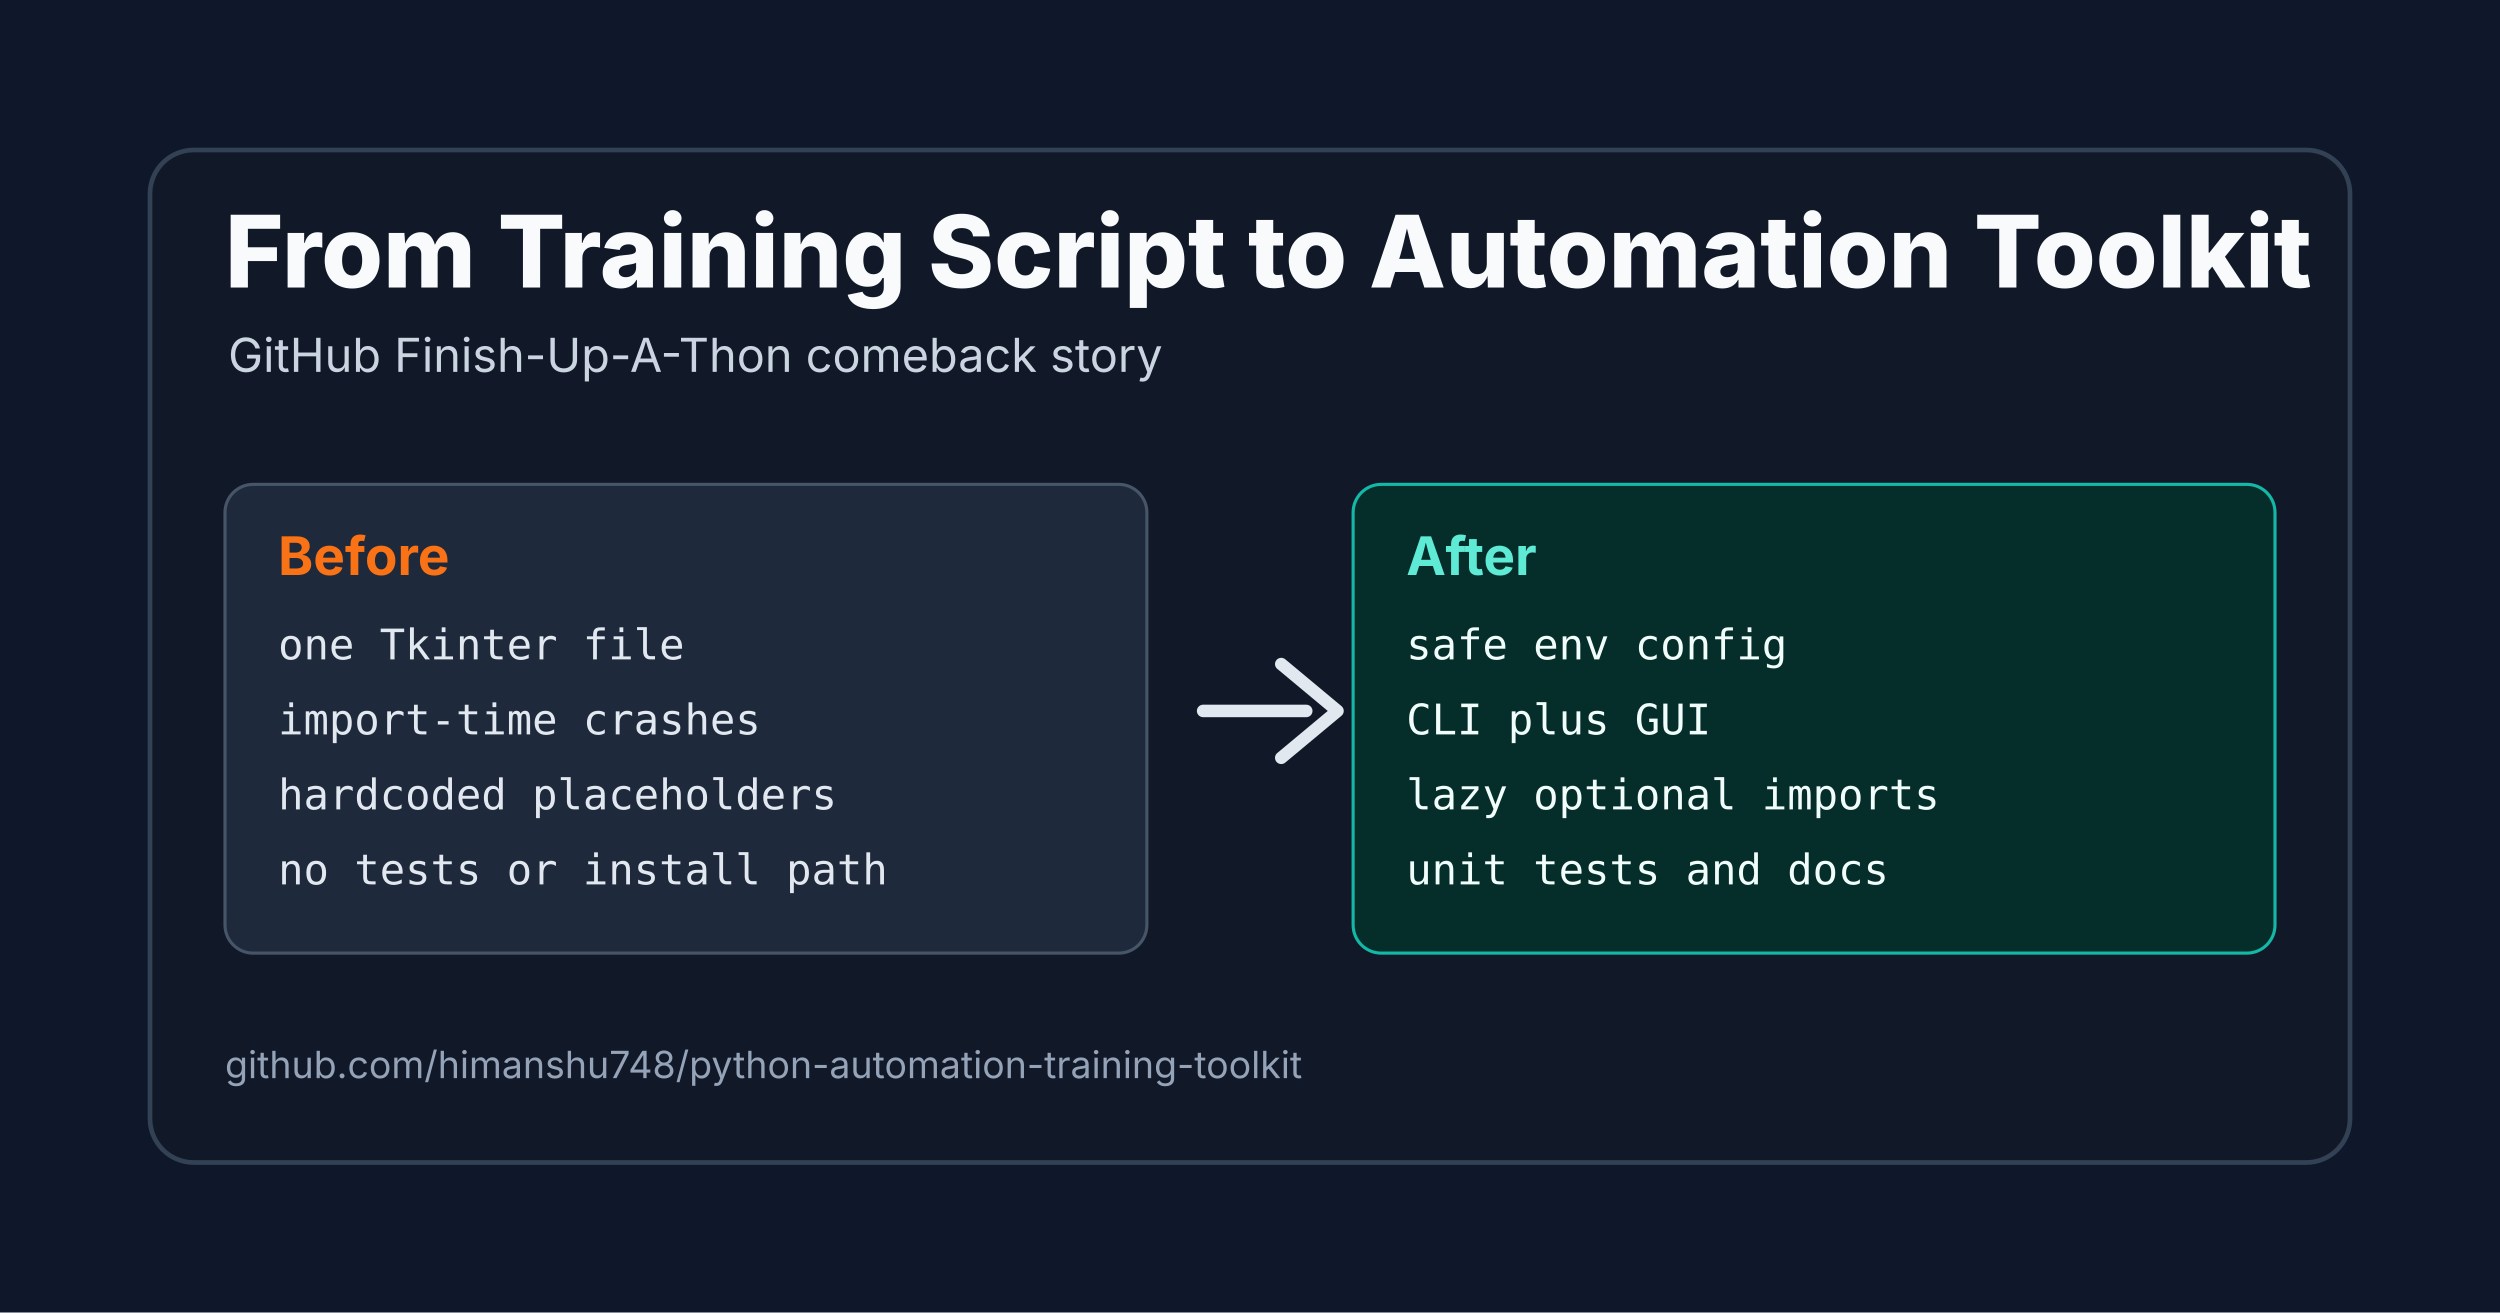
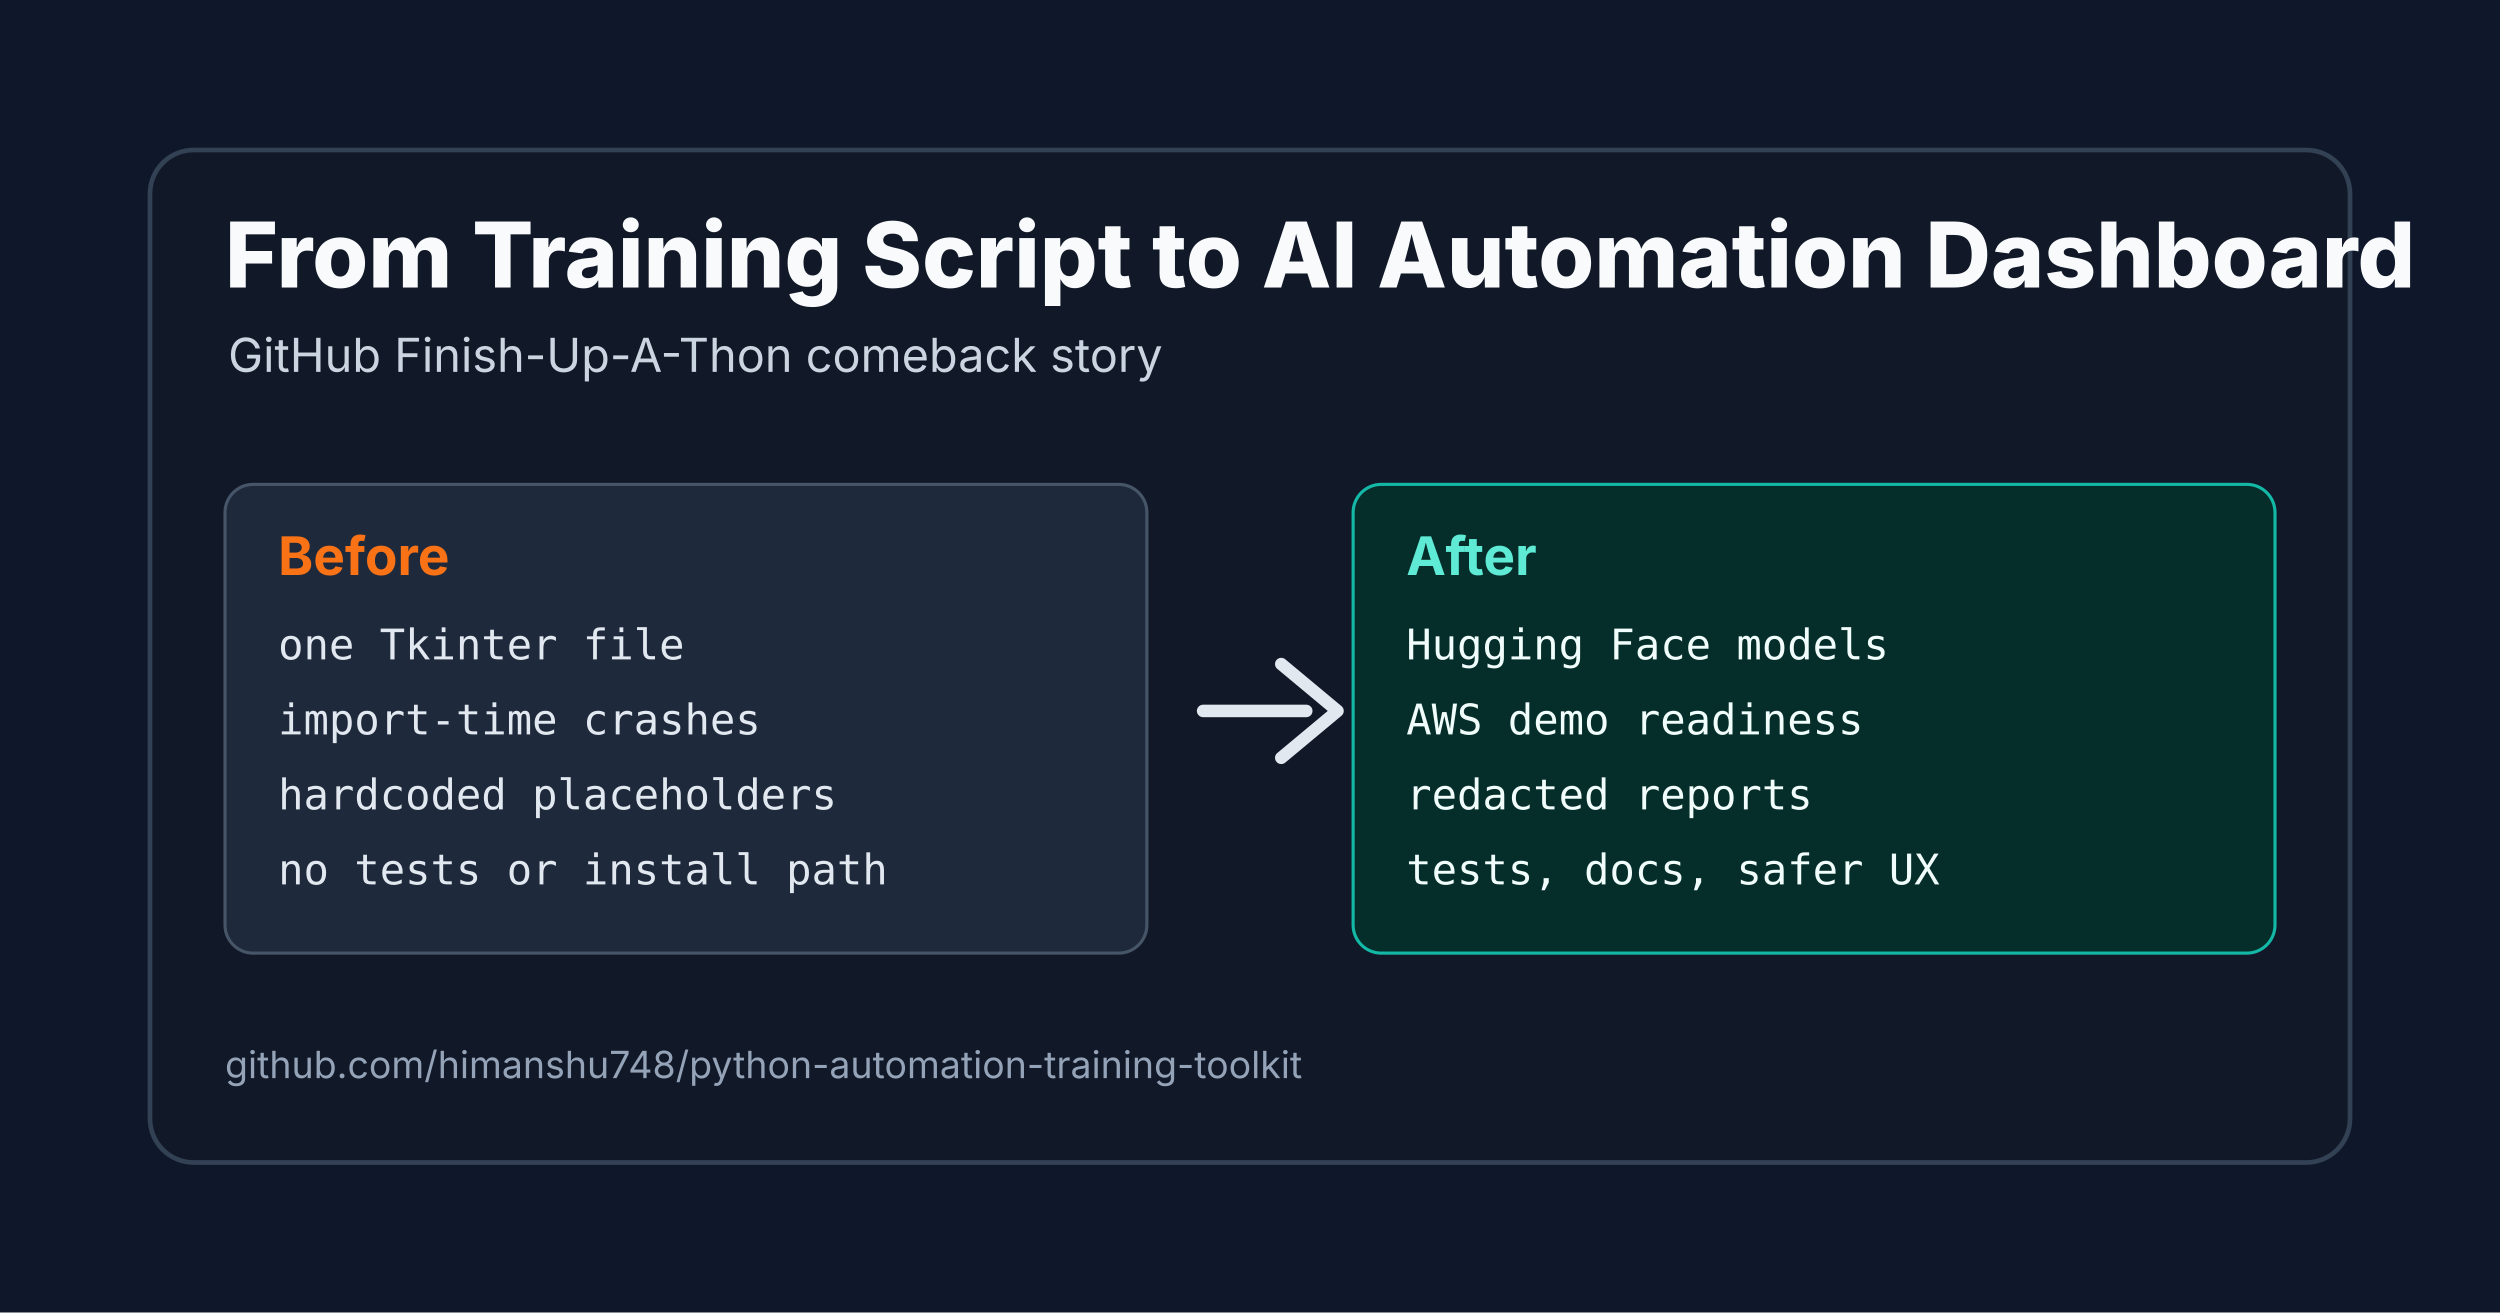
<svg xmlns="http://www.w3.org/2000/svg" width="1600" height="840" viewBox="0 0 1600 840" role="img" aria-labelledby="title desc">
  <rect width="1600" height="840" fill="#0f172a" />
  <rect x="96" y="96" width="1408" height="648" rx="28" fill="#111827" stroke="#334155" stroke-width="3" />
-   <text x="144" y="184" fill="#f8fafc" font-family="Inter, Arial, sans-serif" font-size="64" font-weight="800">From Training Script to Automation Toolkit</text>
+   <text x="144" y="184" fill="#f8fafc" font-family="Inter, Arial, sans-serif" font-size="58" font-weight="800">From Training Script to AI Automation Dashboard</text>
  <text x="146" y="238" fill="#cbd5e1" font-family="Inter, Arial, sans-serif" font-size="30">GitHub Finish-Up-A-Thon comeback story</text>
  <g transform="translate(144 310)">
    <rect width="590" height="300" rx="18" fill="#1e293b" stroke="#475569" stroke-width="2" />
    <text x="34" y="58" fill="#f97316" font-family="Inter, Arial, sans-serif" font-size="34" font-weight="700">Before</text>
    <text x="34" y="112" fill="#e2e8f0" font-family="SFMono-Regular, Consolas, monospace" font-size="27">one Tkinter file</text>
    <text x="34" y="160" fill="#e2e8f0" font-family="SFMono-Regular, Consolas, monospace" font-size="27">import-time crashes</text>
    <text x="34" y="208" fill="#e2e8f0" font-family="SFMono-Regular, Consolas, monospace" font-size="27">hardcoded placeholders</text>
    <text x="34" y="256" fill="#e2e8f0" font-family="SFMono-Regular, Consolas, monospace" font-size="27">no tests or install path</text>
  </g>
  <g transform="translate(866 310)">
    <rect width="590" height="300" rx="18" fill="#052e2b" stroke="#14b8a6" stroke-width="2" />
    <text x="34" y="58" fill="#5eead4" font-family="Inter, Arial, sans-serif" font-size="34" font-weight="700">After</text>
-     <text x="34" y="112" fill="#f0fdfa" font-family="SFMono-Regular, Consolas, monospace" font-size="27">safe env config</text>
-     <text x="34" y="160" fill="#f0fdfa" font-family="SFMono-Regular, Consolas, monospace" font-size="27">CLI plus GUI</text>
-     <text x="34" y="208" fill="#f0fdfa" font-family="SFMono-Regular, Consolas, monospace" font-size="27">lazy optional imports</text>
-     <text x="34" y="256" fill="#f0fdfa" font-family="SFMono-Regular, Consolas, monospace" font-size="27">unit tests and docs</text>
+     <text x="34" y="112" fill="#f0fdfa" font-family="SFMono-Regular, Consolas, monospace" font-size="27">Hugging Face models</text>
+     <text x="34" y="160" fill="#f0fdfa" font-family="SFMono-Regular, Consolas, monospace" font-size="27">AWS demo readiness</text>
+     <text x="34" y="208" fill="#f0fdfa" font-family="SFMono-Regular, Consolas, monospace" font-size="27">redacted reports</text>
+     <text x="34" y="256" fill="#f0fdfa" font-family="SFMono-Regular, Consolas, monospace" font-size="27">tests, docs, safer UX</text>
  </g>
  <path d="M770 455h66" stroke="#e2e8f0" stroke-width="8" stroke-linecap="round" />
  <path d="M820 425l36 30-36 30" fill="none" stroke="#e2e8f0" stroke-width="8" stroke-linecap="round" stroke-linejoin="round" />
  <text x="144" y="690" fill="#94a3b8" font-family="Inter, Arial, sans-serif" font-size="24">github.com/himanshu748/python-automation-training-toolkit</text>
</svg>
